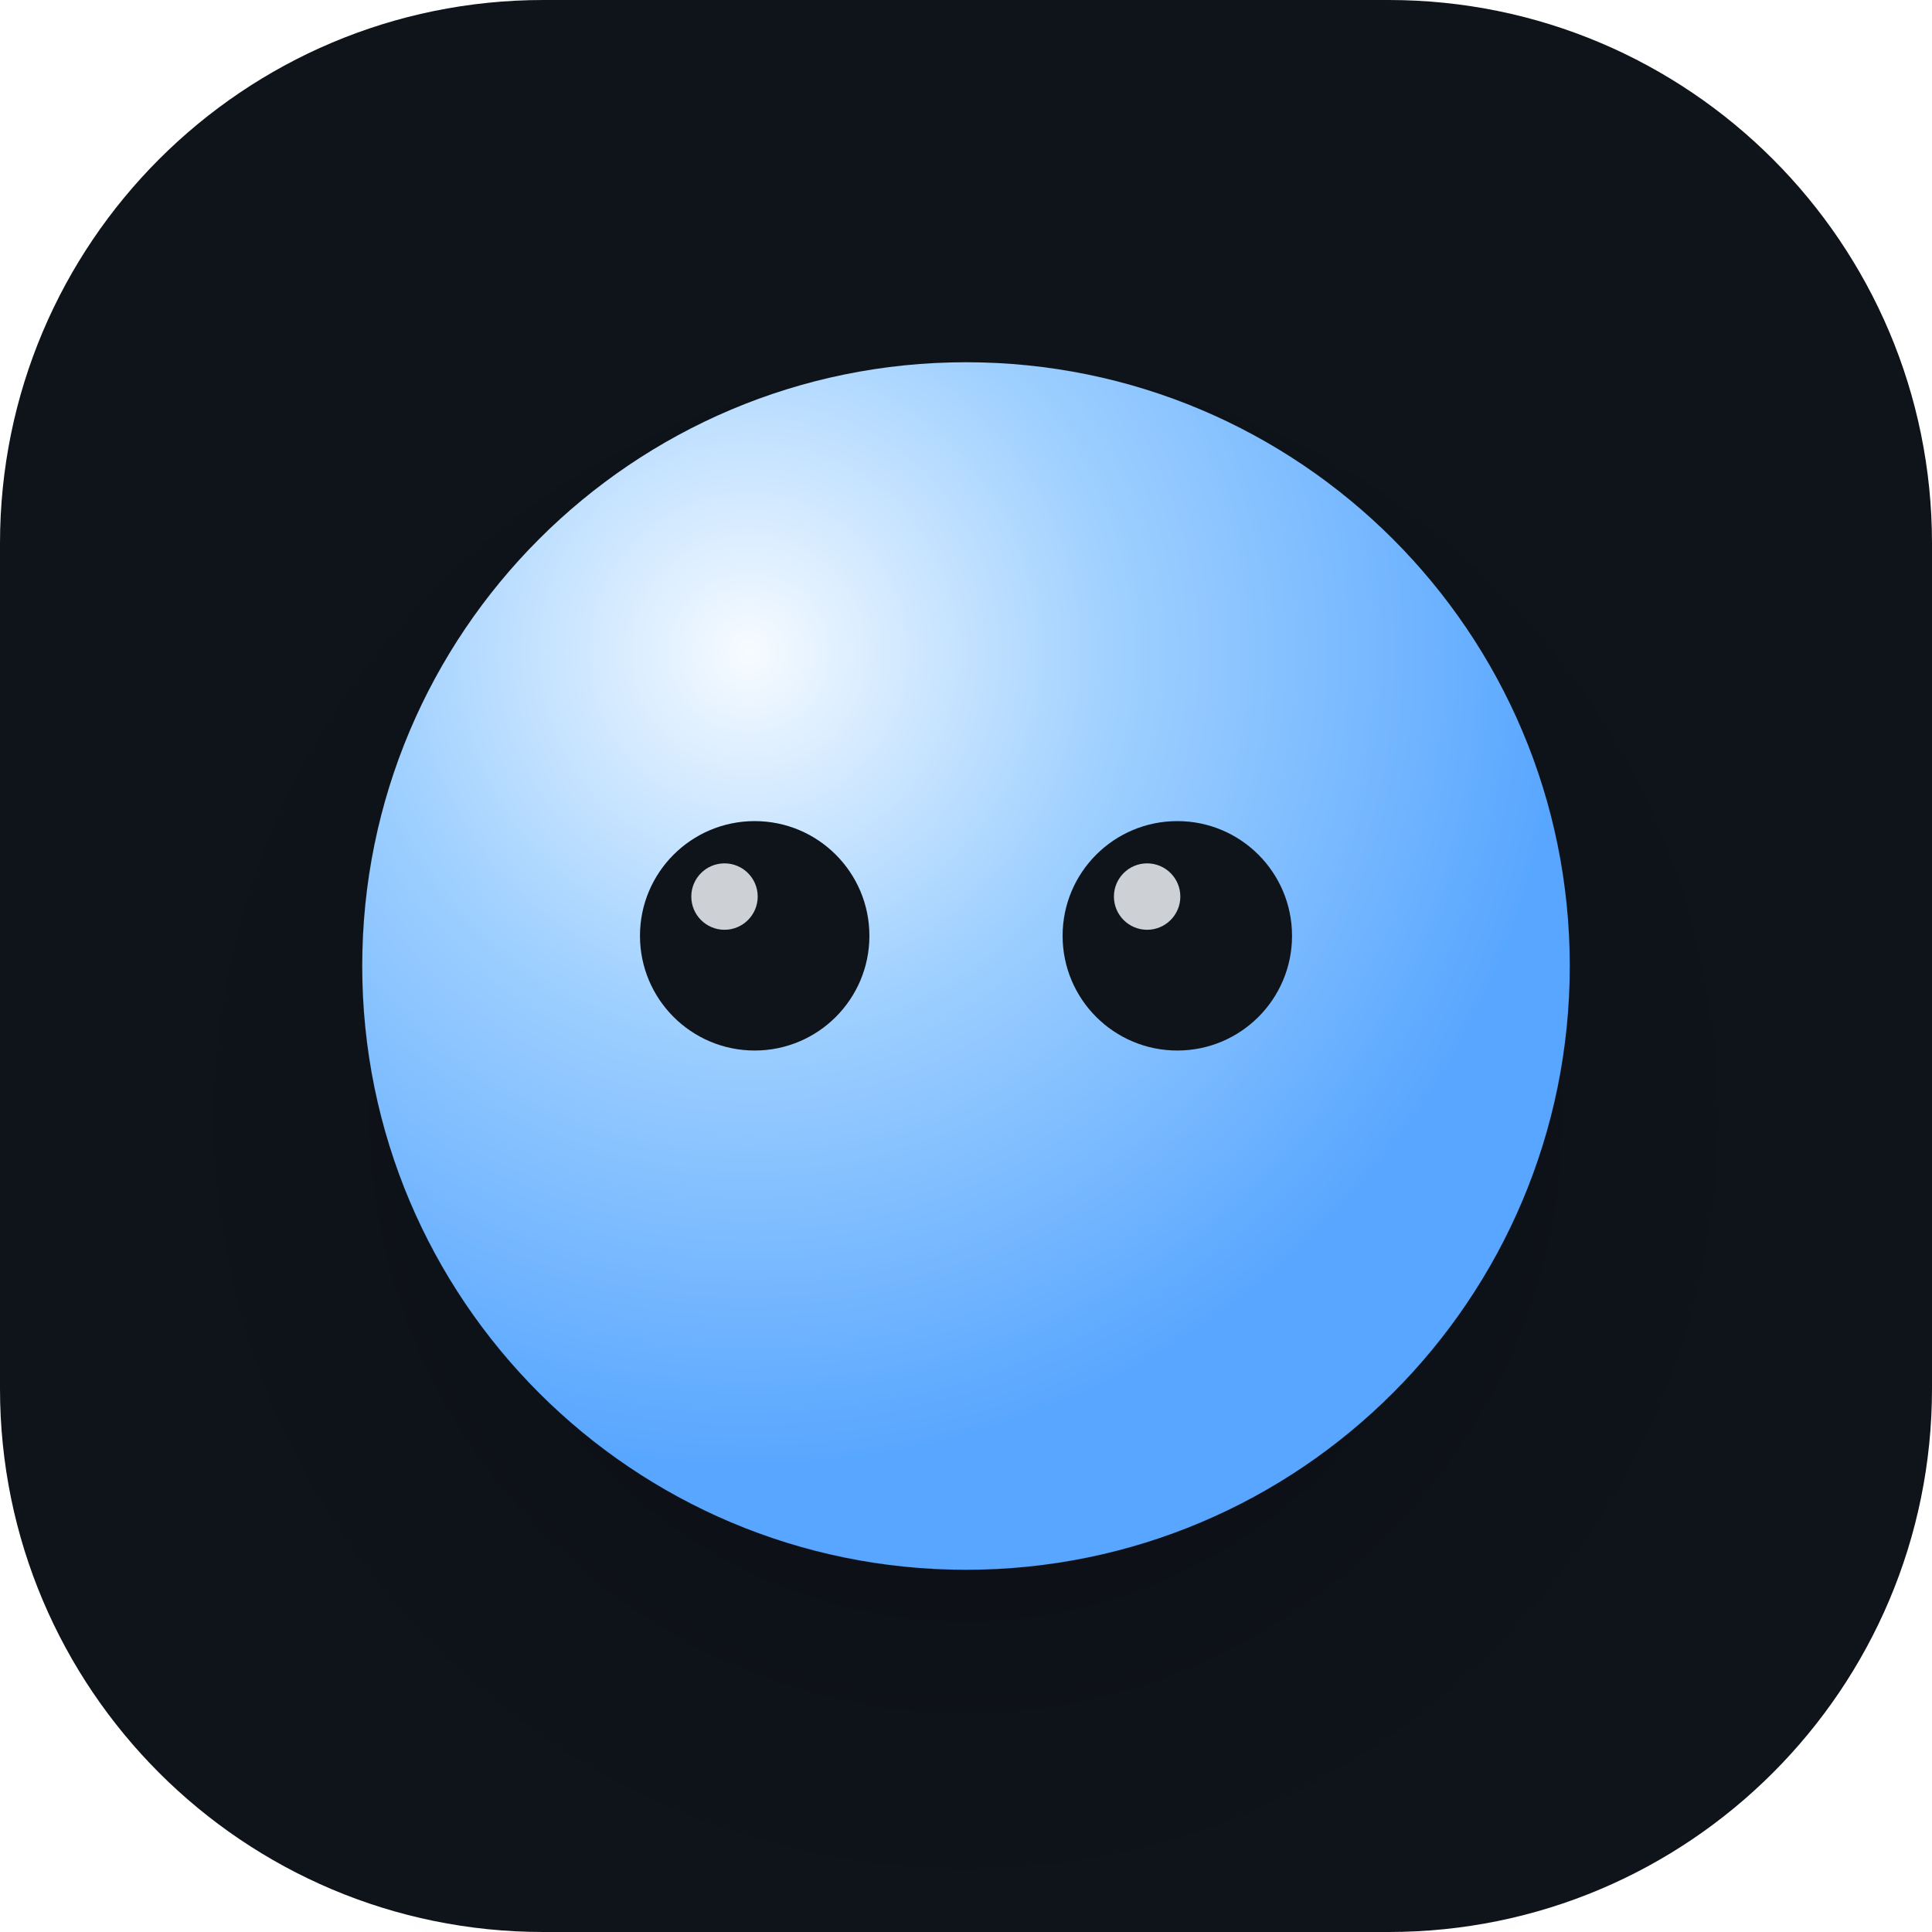
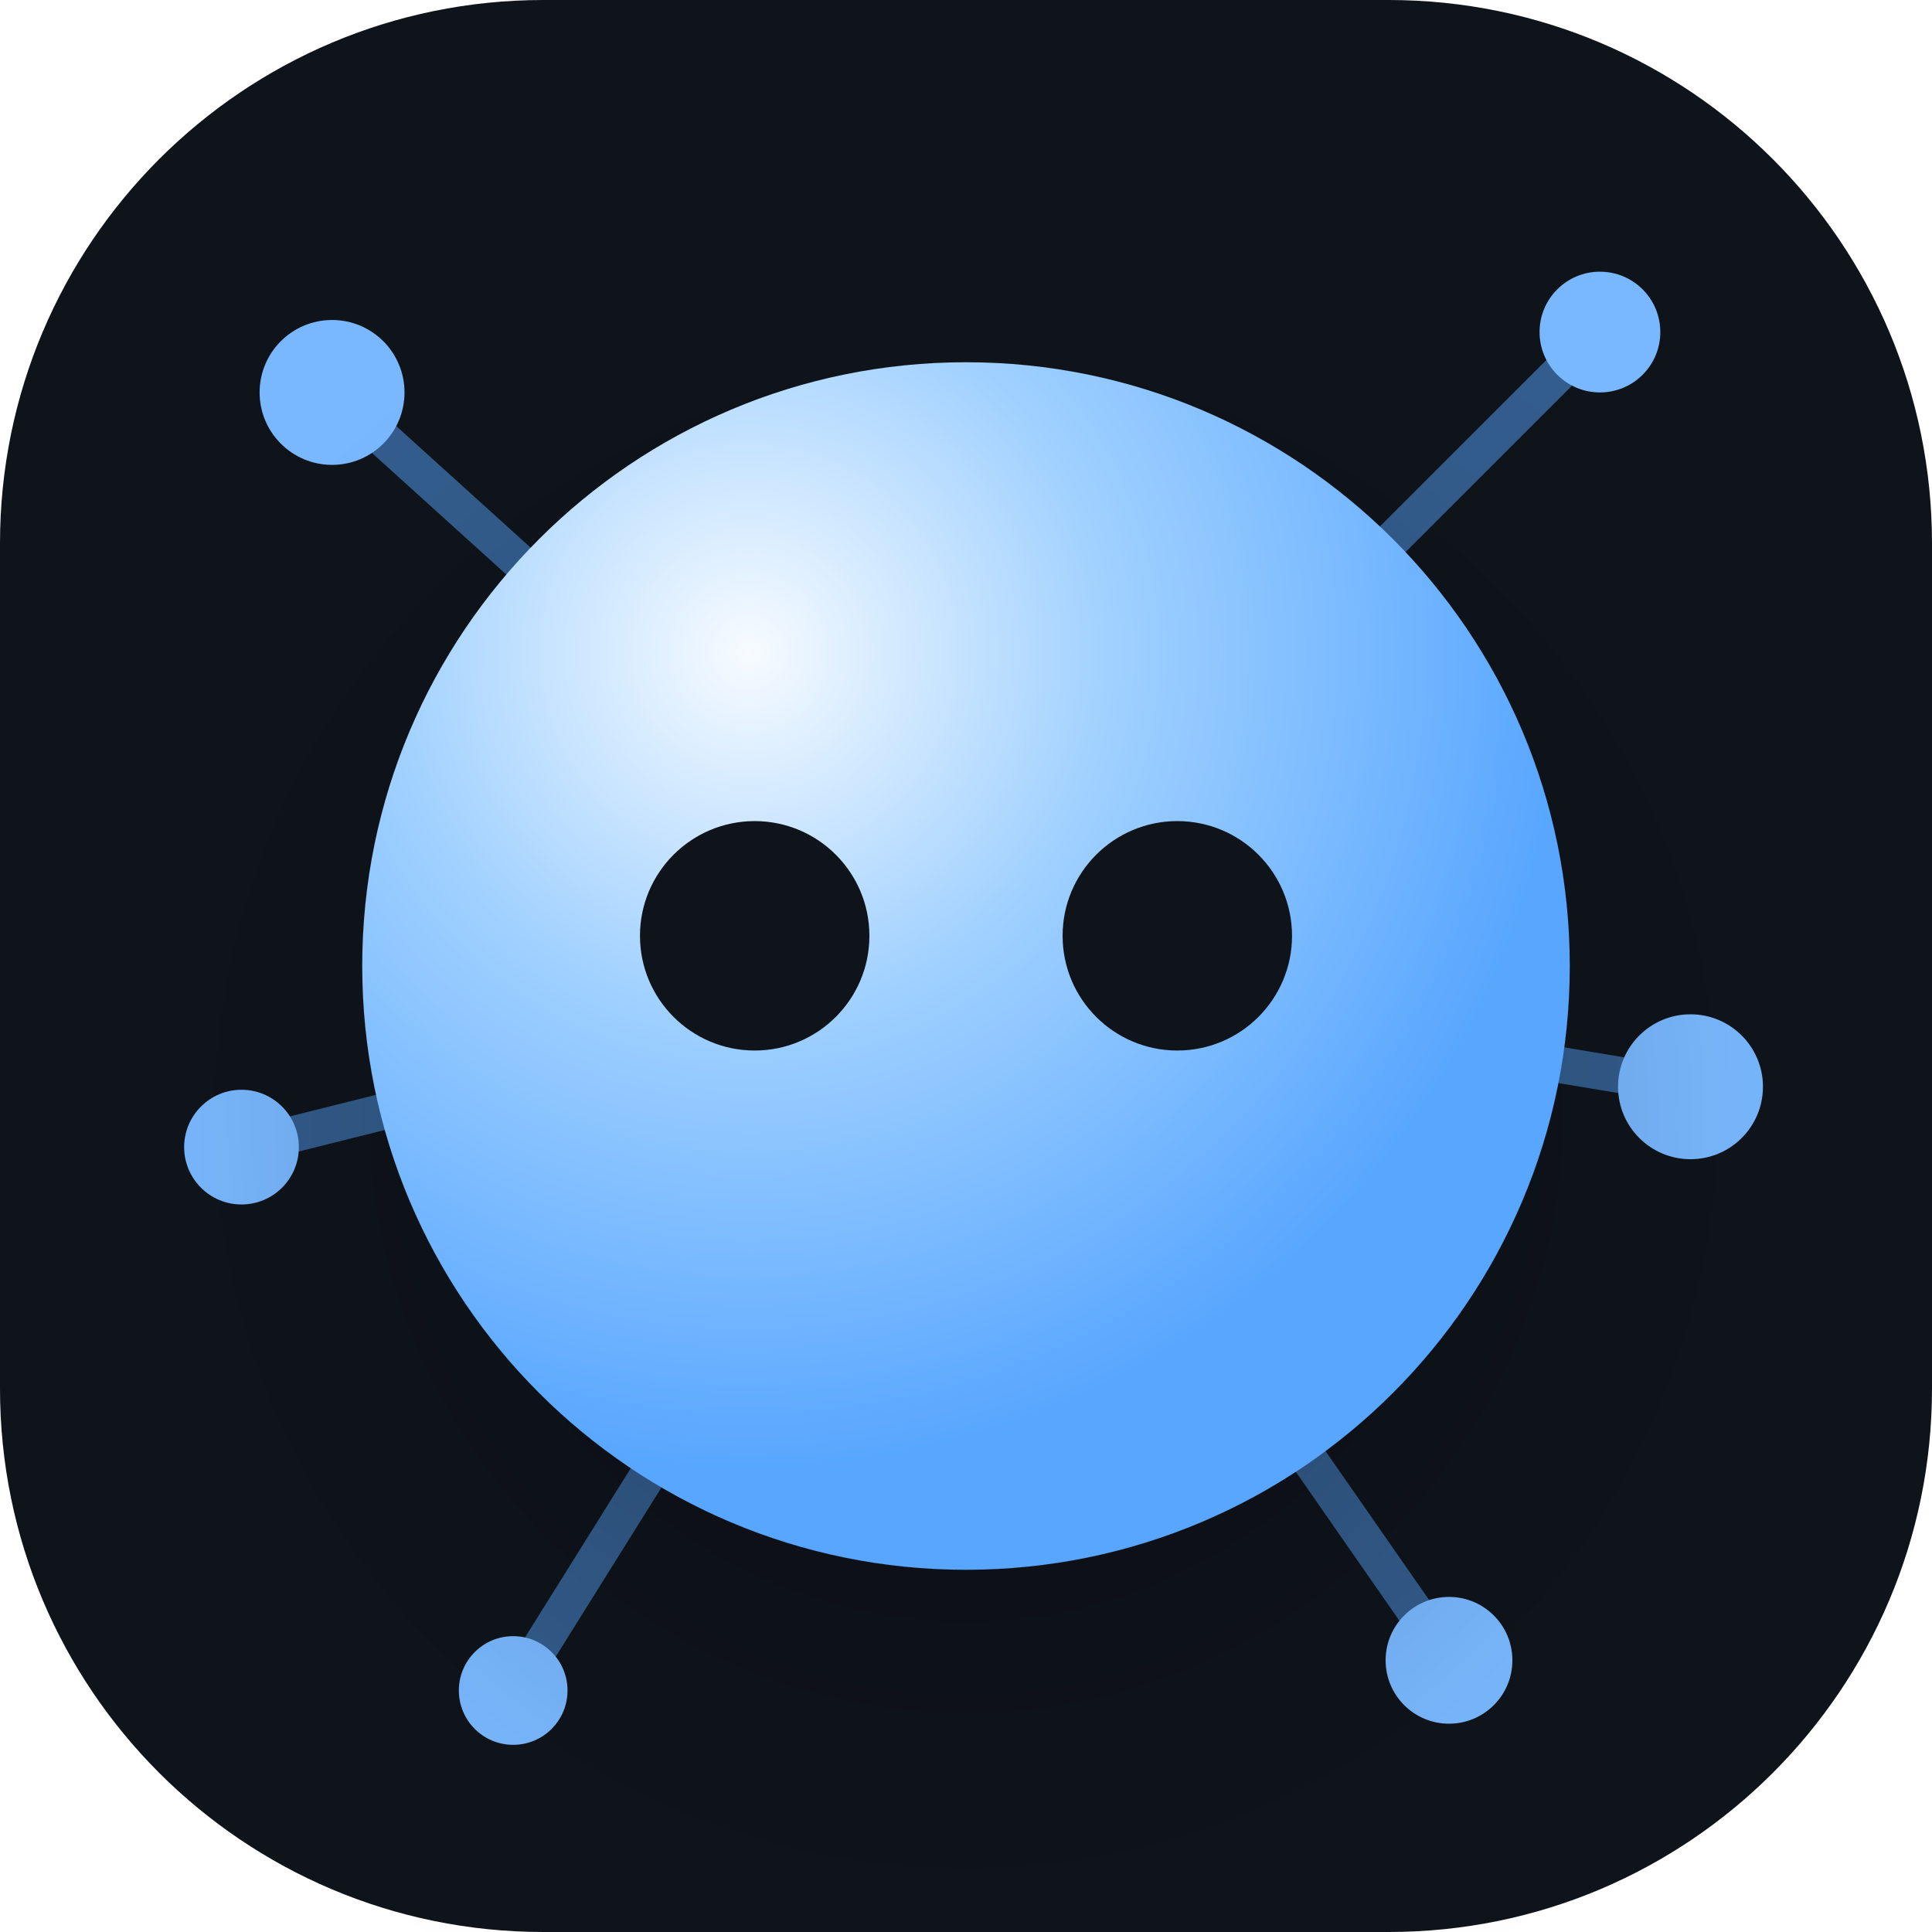
<svg xmlns="http://www.w3.org/2000/svg" viewBox="0 0 64 64" role="img" aria-label="Meshi">
  <defs>
    <radialGradient id="bubble" cx="32%" cy="24%" r="68%">
      <stop offset="0" stop-color="#f7fbff" />
      <stop offset="0.45" stop-color="#9fd0ff" />
      <stop offset="1" stop-color="#58a6ff" />
    </radialGradient>
    <filter id="soft-shadow" x="-30%" y="-30%" width="160%" height="160%">
      <feDropShadow dx="0" dy="5" stdDeviation="6" flood-color="#0f141b" flood-opacity="0.2" />
    </filter>
  </defs>
  <rect width="64" height="64" rx="18" fill="#0f141b" />
+   <g stroke="#58a6ff" stroke-width="1.2" opacity="0.5">
+     <path d="M32 32 11 13M32 32 53 11M32 32 8 38M32 32 56 36M32 32 17 56M32 32 48 55" />
+   </g>
+   <g fill="#79b8ff">
+     <circle cx="11" cy="13" r="2.4" />
+     <circle cx="53" cy="11" r="2" />
+     <circle cx="8" cy="38" r="1.9" />
+     <circle cx="56" cy="36" r="2.4" />
+     <circle cx="17" cy="56" r="1.8" />
+     <circle cx="48" cy="55" r="2.1" />
+   </g>
  <circle cx="32" cy="32" r="20" fill="url(#bubble)" filter="url(#soft-shadow)" />
  <circle cx="25" cy="31" r="3.8" fill="#0f141b" />
  <circle cx="39" cy="31" r="3.8" fill="#0f141b" />
-   <circle cx="24" cy="29.7" r="1.1" fill="#f7f9fc" opacity="0.82" />
-   <circle cx="38" cy="29.7" r="1.1" fill="#f7f9fc" opacity="0.82" />
</svg>
